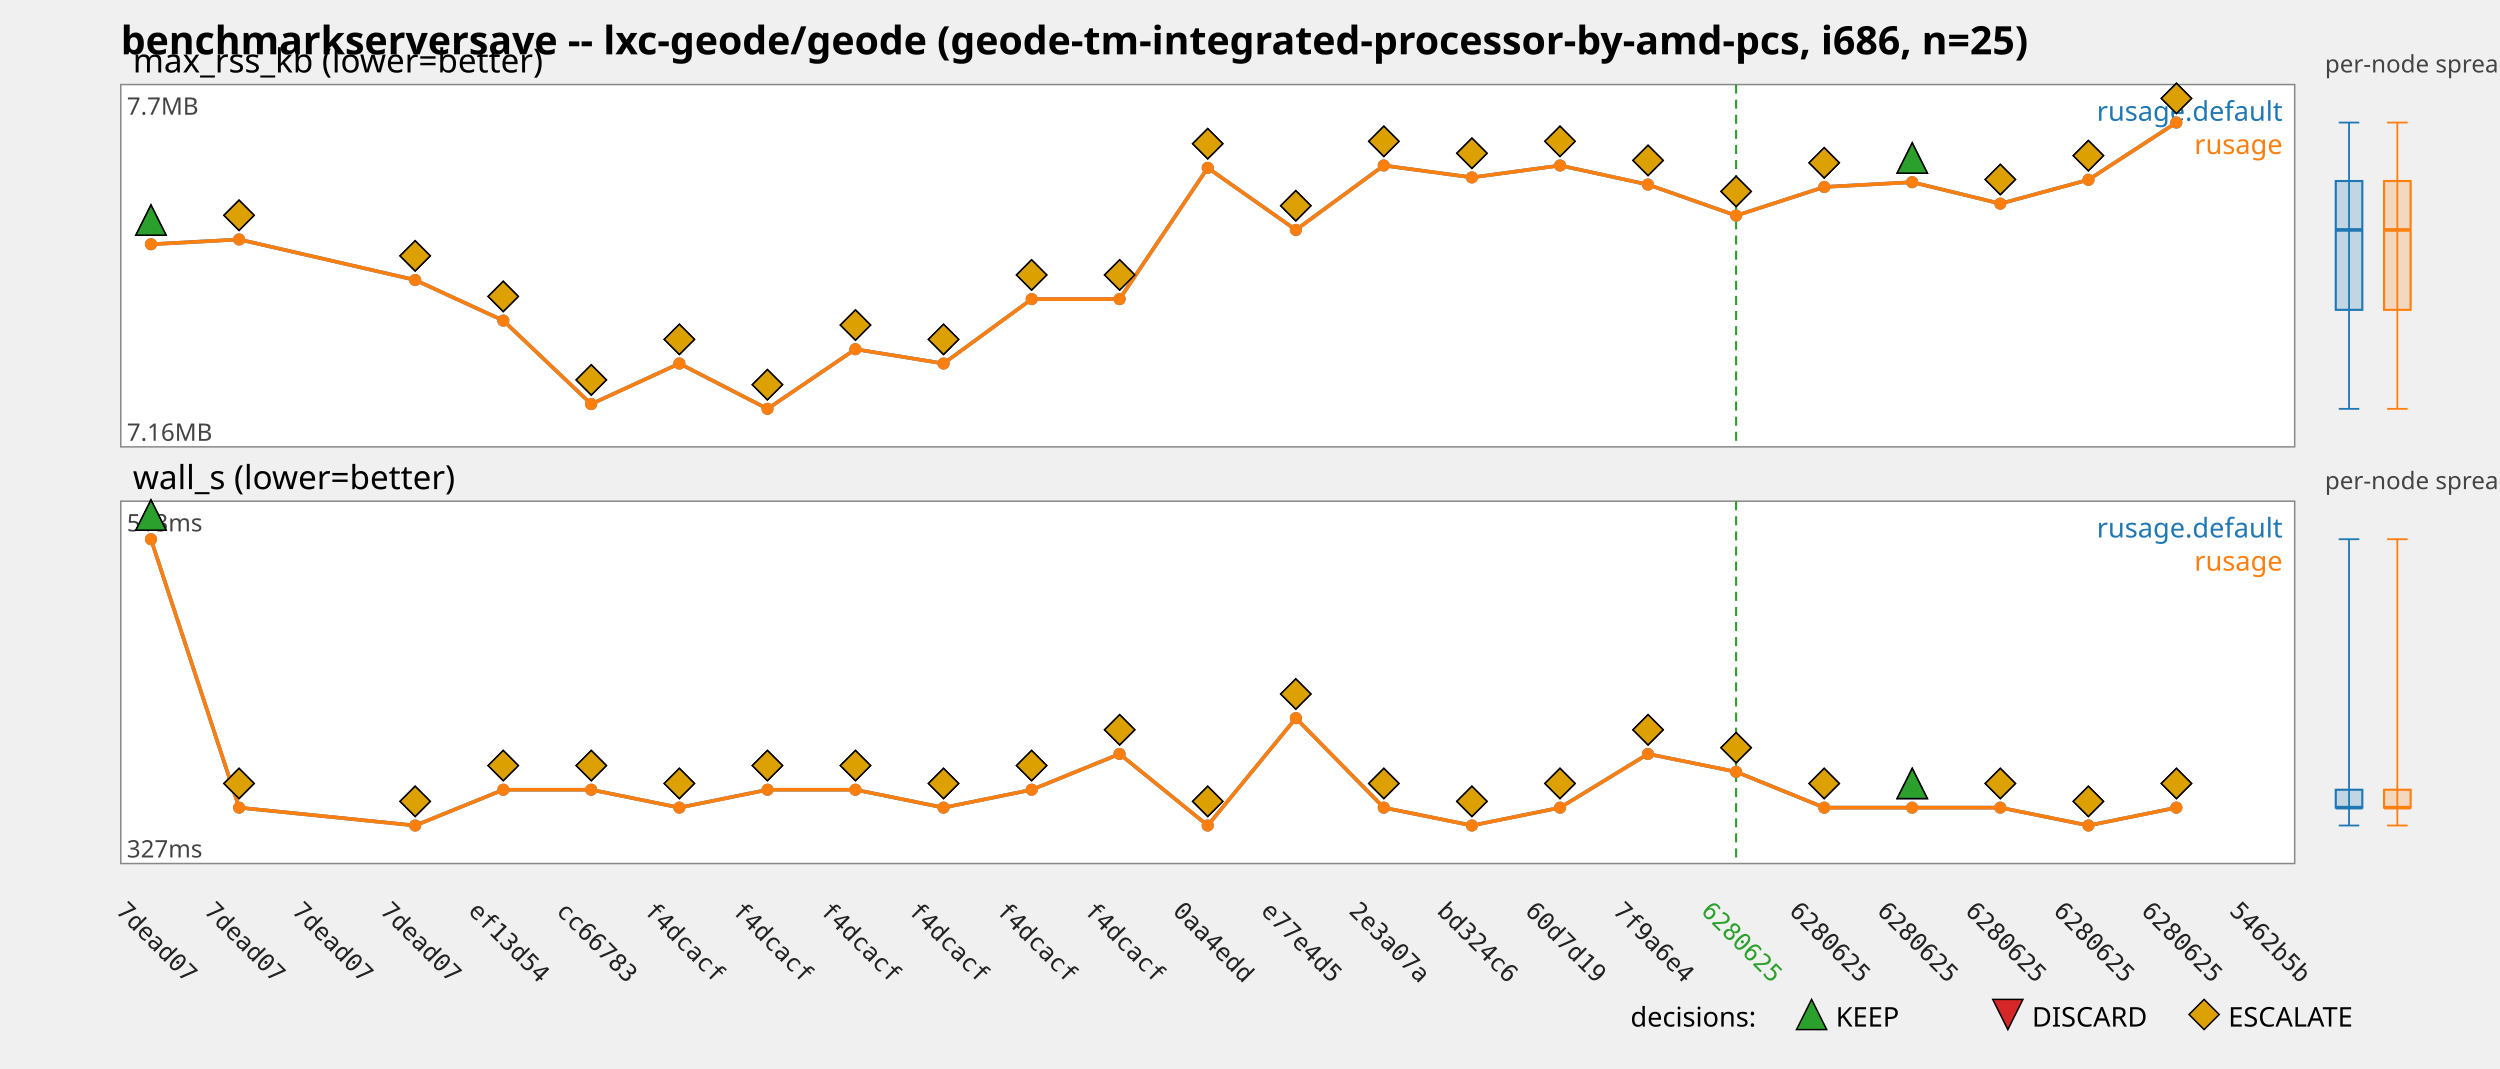
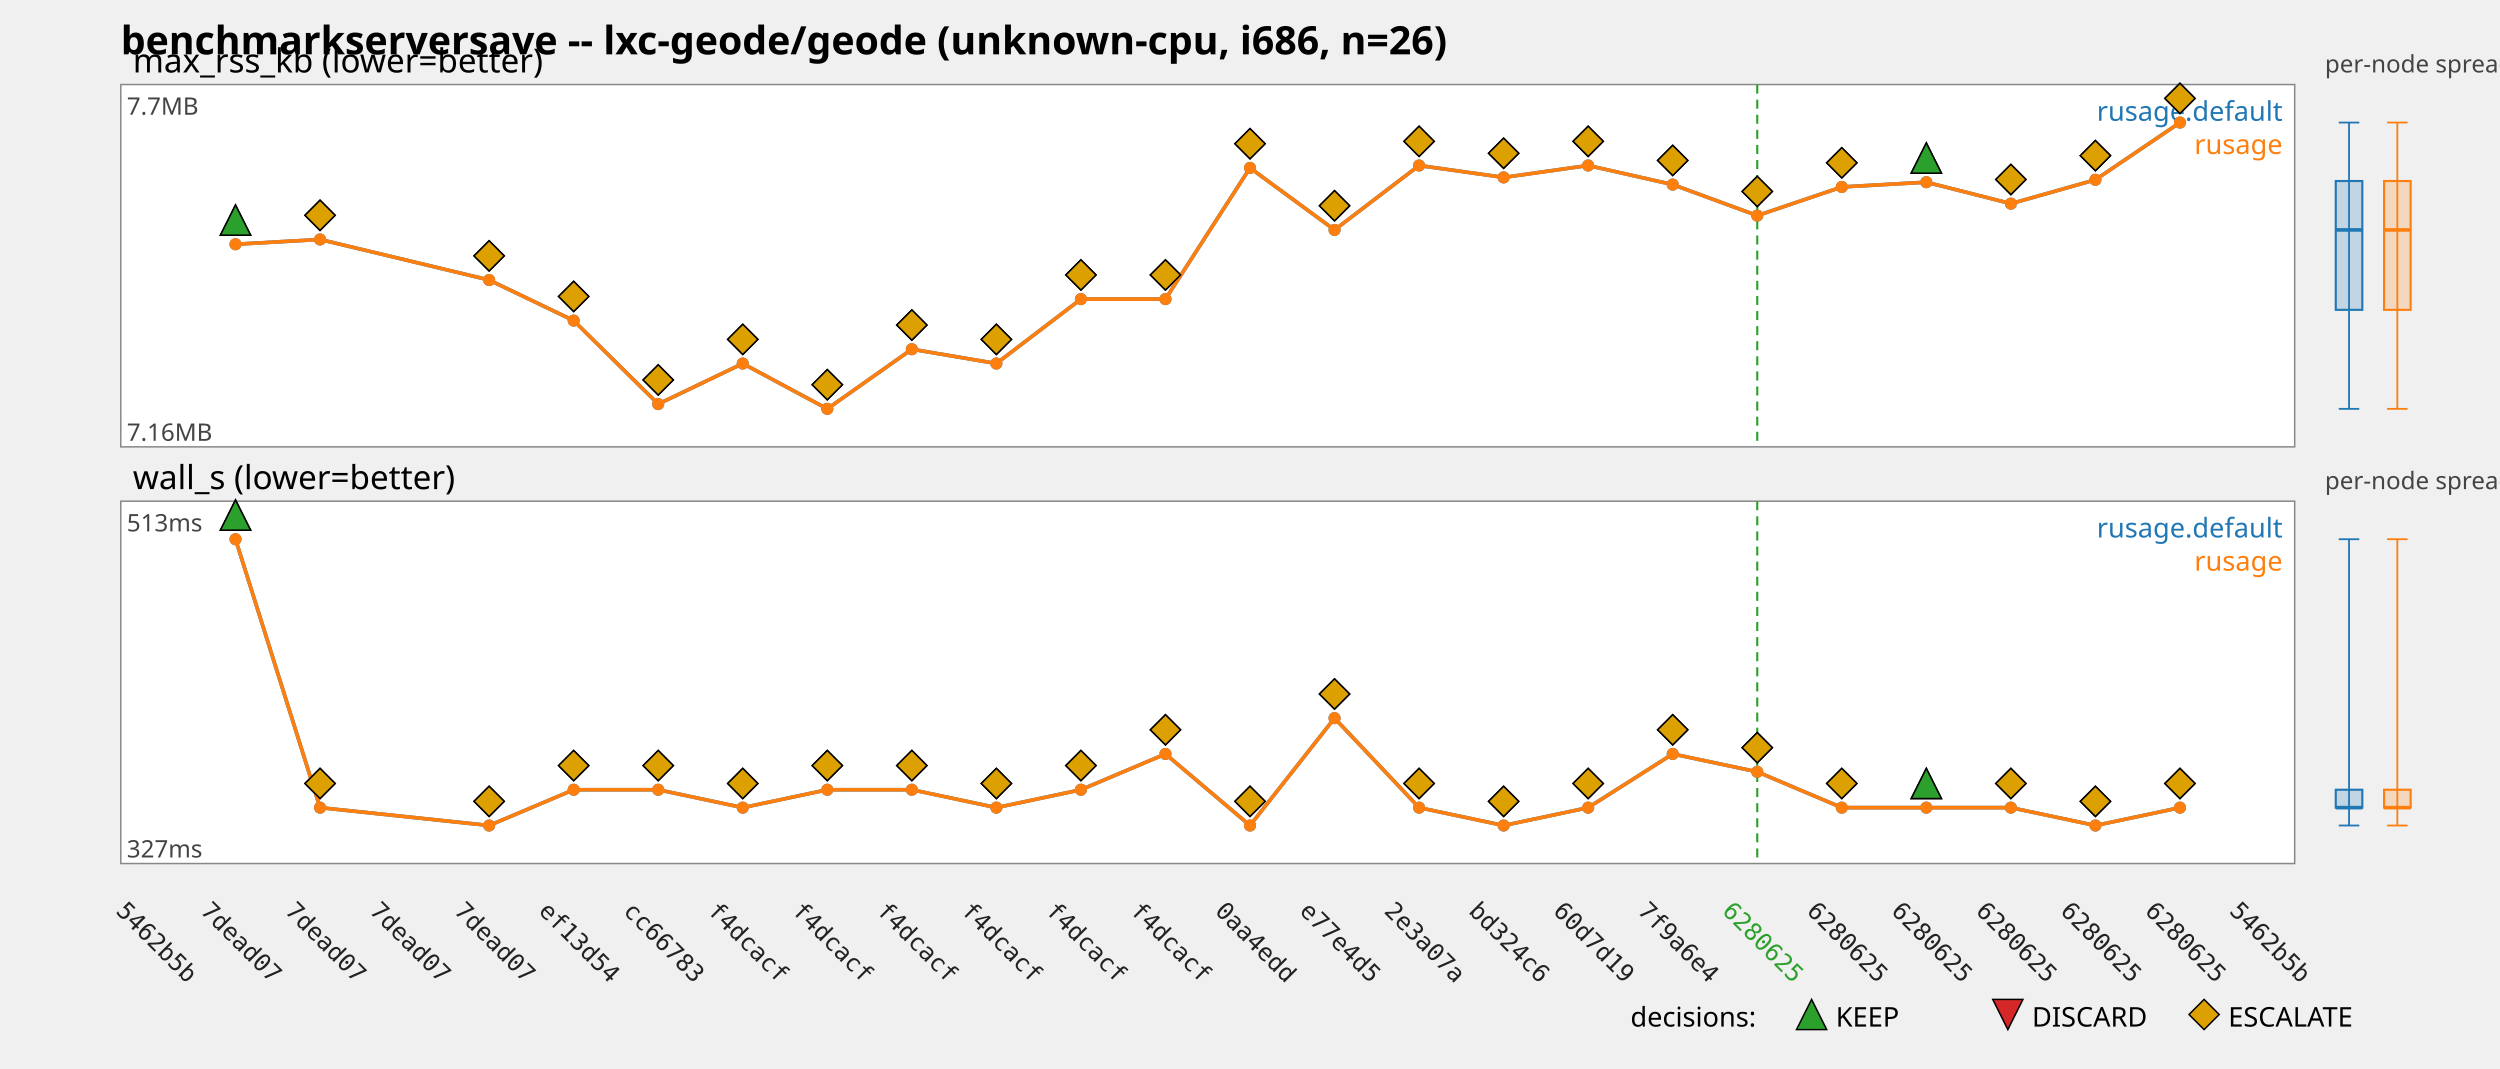
<svg xmlns="http://www.w3.org/2000/svg" version="1.1" width="828" height="354" viewBox="0 0 828 354">
-   <text x="40" y="18" font-size="13" font-family="sans-serif" font-weight="bold">benchmarkserversave -- lxc-geode/geode (geode-tm-integrated-processor-by-amd-pcs, i686, n=25)</text>
+   <text x="40" y="18" font-size="13" font-family="sans-serif" font-weight="bold">benchmarkserversave -- lxc-geode/geode (unknown-cpu, i686, n=26)</text>
  <g transform="translate(40,28)">
    <rect x="0" y="0" width="720" height="120" fill="white" stroke="#888" stroke-width="0.5" />
    <text x="4" y="-4" font-size="11" font-family="sans-serif">max_rss_kb (lower=better)</text>
    <text x="2" y="10" font-size="8" fill="#444" font-family="sans-serif">7.7MB</text>
    <text x="2" y="118" font-size="8" fill="#444" font-family="sans-serif">7.16MB</text>
-     <line x1="535.0" y1="0" x2="535.0" y2="120" stroke="#2ca02c" stroke-width="0.7" stroke-dasharray="3,2" />
-     <polyline points="10.0,52.89 39.2,51.31 97.5,64.74 126.7,78.18 155.8,105.83 185.0,92.40 214.2,107.41 243.3,87.66 272.5,92.40 301.7,71.06 330.8,71.06 360.0,27.60 389.2,48.15 418.3,26.81 447.5,30.76 476.7,26.81 505.8,33.13 535.0,43.41 564.2,33.92 593.3,32.34 622.5,39.45 651.7,31.55 680.8,12.59" fill="none" stroke="#1f77b4" stroke-width="1.2" />
-     <circle cx="10.0" cy="52.89" r="2" fill="#1f77b4" />
-     <polygon points="10.0,39.888 5.0,49.888 15.0,49.888" fill="#2ca02c" stroke="black" stroke-width="0.5" />
-     <circle cx="39.2" cy="51.31" r="2" fill="#1f77b4" />
-     <polygon points="39.167,38.307 44.167,43.307 39.167,48.307 34.167,43.307" fill="#dca100" stroke="black" stroke-width="0.5" />
-     <circle cx="97.5" cy="64.74" r="2" fill="#1f77b4" />
-     <polygon points="97.5,51.741 102.5,56.741 97.5,61.741 92.5,56.741" fill="#dca100" stroke="black" stroke-width="0.5" />
-     <circle cx="126.7" cy="78.18" r="2" fill="#1f77b4" />
-     <polygon points="126.667,65.175 131.667,70.175 126.667,75.175 121.667,70.175" fill="#dca100" stroke="black" stroke-width="0.5" />
-     <circle cx="155.8" cy="105.83" r="2" fill="#1f77b4" />
-     <polygon points="155.833,92.833 160.833,97.833 155.833,102.833 150.833,97.833" fill="#dca100" stroke="black" stroke-width="0.5" />
-     <circle cx="185.0" cy="92.40" r="2" fill="#1f77b4" />
-     <polygon points="185.0,79.399 190.0,84.399 185.0,89.399 180.0,84.399" fill="#dca100" stroke="black" stroke-width="0.5" />
-     <circle cx="214.2" cy="107.41" r="2" fill="#1f77b4" />
-     <polygon points="214.167,94.414 219.167,99.414 214.167,104.414 209.167,99.414" fill="#dca100" stroke="black" stroke-width="0.5" />
-     <circle cx="243.3" cy="87.66" r="2" fill="#1f77b4" />
-     <polygon points="243.333,74.658 248.333,79.658 243.333,84.658 238.333,79.658" fill="#dca100" stroke="black" stroke-width="0.5" />
-     <circle cx="272.5" cy="92.40" r="2" fill="#1f77b4" />
-     <polygon points="272.5,79.399 277.5,84.399 272.5,89.399 267.5,84.399" fill="#dca100" stroke="black" stroke-width="0.5" />
-     <circle cx="301.7" cy="71.06" r="2" fill="#1f77b4" />
-     <polygon points="301.667,58.063 306.667,63.063 301.667,68.063 296.667,63.063" fill="#dca100" stroke="black" stroke-width="0.5" />
-     <circle cx="330.8" cy="71.06" r="2" fill="#1f77b4" />
-     <polygon points="330.833,58.063 335.833,63.063 330.833,68.063 325.833,63.063" fill="#dca100" stroke="black" stroke-width="0.5" />
-     <circle cx="360.0" cy="27.60" r="2" fill="#1f77b4" />
-     <polygon points="360.0,14.601 365.0,19.601 360.0,24.601 355.0,19.601" fill="#dca100" stroke="black" stroke-width="0.5" />
-     <circle cx="389.2" cy="48.15" r="2" fill="#1f77b4" />
-     <polygon points="389.167,35.147 394.167,40.147 389.167,45.147 384.167,40.147" fill="#dca100" stroke="black" stroke-width="0.5" />
-     <circle cx="418.3" cy="26.81" r="2" fill="#1f77b4" />
-     <polygon points="418.333,13.81 423.333,18.81 418.333,23.81 413.333,18.81" fill="#dca100" stroke="black" stroke-width="0.5" />
-     <circle cx="447.5" cy="30.76" r="2" fill="#1f77b4" />
-     <polygon points="447.5,17.761 452.5,22.761 447.5,27.761 442.5,22.761" fill="#dca100" stroke="black" stroke-width="0.5" />
-     <circle cx="476.7" cy="26.81" r="2" fill="#1f77b4" />
-     <polygon points="476.667,13.81 481.667,18.81 476.667,23.81 471.667,18.81" fill="#dca100" stroke="black" stroke-width="0.5" />
-     <circle cx="505.8" cy="33.13" r="2" fill="#1f77b4" />
-     <polygon points="505.833,20.132 510.833,25.132 505.833,30.132 500.833,25.132" fill="#dca100" stroke="black" stroke-width="0.5" />
-     <circle cx="535.0" cy="43.41" r="2" fill="#1f77b4" />
-     <polygon points="535.0,30.405 540.0,35.405 535.0,40.405 530.0,35.405" fill="#dca100" stroke="black" stroke-width="0.5" />
-     <circle cx="564.2" cy="33.92" r="2" fill="#1f77b4" />
-     <polygon points="564.167,20.922 569.167,25.922 564.167,30.922 559.167,25.922" fill="#dca100" stroke="black" stroke-width="0.5" />
-     <circle cx="593.3" cy="32.34" r="2" fill="#1f77b4" />
-     <polygon points="593.333,19.342 588.333,29.342 598.333,29.342" fill="#2ca02c" stroke="black" stroke-width="0.5" />
-     <circle cx="622.5" cy="39.45" r="2" fill="#1f77b4" />
-     <polygon points="622.5,26.454 627.5,31.454 622.5,36.454 617.5,31.454" fill="#dca100" stroke="black" stroke-width="0.5" />
-     <circle cx="651.7" cy="31.55" r="2" fill="#1f77b4" />
-     <polygon points="651.667,18.552 656.667,23.552 651.667,28.552 646.667,23.552" fill="#dca100" stroke="black" stroke-width="0.5" />
-     <circle cx="680.8" cy="12.59" r="2" fill="#1f77b4" />
-     <polygon points="680.833,-0.414 685.833,4.586 680.833,9.586 675.833,4.586" fill="#dca100" stroke="black" stroke-width="0.5" />
+     <line x1="542.0" y1="0" x2="542.0" y2="120" stroke="#2ca02c" stroke-width="0.7" stroke-dasharray="3,2" />
+     <polyline points="38.0,52.89 66.0,51.31 122.0,64.74 150.0,78.18 178.0,105.83 206.0,92.40 234.0,107.41 262.0,87.66 290.0,92.40 318.0,71.06 346.0,71.06 374.0,27.60 402.0,48.15 430.0,26.81 458.0,30.76 486.0,26.81 514.0,33.13 542.0,43.41 570.0,33.92 598.0,32.34 626.0,39.45 654.0,31.55 682.0,12.59" fill="none" stroke="#1f77b4" stroke-width="1.2" />
+     <circle cx="38.0" cy="52.89" r="2" fill="#1f77b4" />
+     <polygon points="38,39.89 33,49.89 43,49.89" fill="#2ca02c" stroke="black" stroke-width="0.5" />
+     <circle cx="66.0" cy="51.31" r="2" fill="#1f77b4" />
+     <polygon points="66,38.31 71,43.31 66,48.31 61,43.31" fill="#dca100" stroke="black" stroke-width="0.5" />
+     <circle cx="122.0" cy="64.74" r="2" fill="#1f77b4" />
+     <polygon points="122,51.74 127,56.74 122,61.74 117,56.74" fill="#dca100" stroke="black" stroke-width="0.5" />
+     <circle cx="150.0" cy="78.18" r="2" fill="#1f77b4" />
+     <polygon points="150,65.18 155,70.18 150,75.18 145,70.18" fill="#dca100" stroke="black" stroke-width="0.5" />
+     <circle cx="178.0" cy="105.83" r="2" fill="#1f77b4" />
+     <polygon points="178,92.83 183,97.83 178,102.83 173,97.83" fill="#dca100" stroke="black" stroke-width="0.5" />
+     <circle cx="206.0" cy="92.40" r="2" fill="#1f77b4" />
+     <polygon points="206,79.4 211,84.4 206,89.4 201,84.4" fill="#dca100" stroke="black" stroke-width="0.5" />
+     <circle cx="234.0" cy="107.41" r="2" fill="#1f77b4" />
+     <polygon points="234,94.41 239,99.41 234,104.41 229,99.41" fill="#dca100" stroke="black" stroke-width="0.5" />
+     <circle cx="262.0" cy="87.66" r="2" fill="#1f77b4" />
+     <polygon points="262,74.66 267,79.66 262,84.66 257,79.66" fill="#dca100" stroke="black" stroke-width="0.5" />
+     <circle cx="290.0" cy="92.40" r="2" fill="#1f77b4" />
+     <polygon points="290,79.4 295,84.4 290,89.4 285,84.4" fill="#dca100" stroke="black" stroke-width="0.5" />
+     <circle cx="318.0" cy="71.06" r="2" fill="#1f77b4" />
+     <polygon points="318,58.06 323,63.06 318,68.06 313,63.06" fill="#dca100" stroke="black" stroke-width="0.5" />
+     <circle cx="346.0" cy="71.06" r="2" fill="#1f77b4" />
+     <polygon points="346,58.06 351,63.06 346,68.06 341,63.06" fill="#dca100" stroke="black" stroke-width="0.5" />
+     <circle cx="374.0" cy="27.60" r="2" fill="#1f77b4" />
+     <polygon points="374,14.6 379,19.6 374,24.6 369,19.6" fill="#dca100" stroke="black" stroke-width="0.5" />
+     <circle cx="402.0" cy="48.15" r="2" fill="#1f77b4" />
+     <polygon points="402,35.15 407,40.15 402,45.15 397,40.15" fill="#dca100" stroke="black" stroke-width="0.5" />
+     <circle cx="430.0" cy="26.81" r="2" fill="#1f77b4" />
+     <polygon points="430,13.81 435,18.81 430,23.81 425,18.81" fill="#dca100" stroke="black" stroke-width="0.5" />
+     <circle cx="458.0" cy="30.76" r="2" fill="#1f77b4" />
+     <polygon points="458,17.76 463,22.76 458,27.76 453,22.76" fill="#dca100" stroke="black" stroke-width="0.5" />
+     <circle cx="486.0" cy="26.81" r="2" fill="#1f77b4" />
+     <polygon points="486,13.81 491,18.81 486,23.81 481,18.81" fill="#dca100" stroke="black" stroke-width="0.5" />
+     <circle cx="514.0" cy="33.13" r="2" fill="#1f77b4" />
+     <polygon points="514,20.13 519,25.13 514,30.13 509,25.13" fill="#dca100" stroke="black" stroke-width="0.5" />
+     <circle cx="542.0" cy="43.41" r="2" fill="#1f77b4" />
+     <polygon points="542,30.41 547,35.41 542,40.41 537,35.41" fill="#dca100" stroke="black" stroke-width="0.5" />
+     <circle cx="570.0" cy="33.92" r="2" fill="#1f77b4" />
+     <polygon points="570,20.92 575,25.92 570,30.92 565,25.92" fill="#dca100" stroke="black" stroke-width="0.5" />
+     <circle cx="598.0" cy="32.34" r="2" fill="#1f77b4" />
+     <polygon points="598,19.34 593,29.34 603,29.34" fill="#2ca02c" stroke="black" stroke-width="0.5" />
+     <circle cx="626.0" cy="39.45" r="2" fill="#1f77b4" />
+     <polygon points="626,26.45 631,31.45 626,36.45 621,31.45" fill="#dca100" stroke="black" stroke-width="0.5" />
+     <circle cx="654.0" cy="31.55" r="2" fill="#1f77b4" />
+     <polygon points="654,18.55 659,23.55 654,28.55 649,23.55" fill="#dca100" stroke="black" stroke-width="0.5" />
+     <circle cx="682.0" cy="12.59" r="2" fill="#1f77b4" />
+     <polygon points="682,-0.41 687,4.59 682,9.59 677,4.59" fill="#dca100" stroke="black" stroke-width="0.5" />
    <text x="716" y="12" font-size="9" text-anchor="end" fill="#1f77b4" font-family="sans-serif">rusage.default</text>
-     <polyline points="10.0,52.89 39.2,51.31 97.5,64.74 126.7,78.18 155.8,105.83 185.0,92.40 214.2,107.41 243.3,87.66 272.5,92.40 301.7,71.06 330.8,71.06 360.0,27.60 389.2,48.15 418.3,26.81 447.5,30.76 476.7,26.81 505.8,33.13 535.0,43.41 564.2,33.92 593.3,32.34 622.5,39.45 651.7,31.55 680.8,12.59" fill="none" stroke="#ff7f0e" stroke-width="1.2" />
-     <circle cx="10.0" cy="52.89" r="2" fill="#ff7f0e" />
-     <polygon points="10.0,39.888 5.0,49.888 15.0,49.888" fill="#2ca02c" stroke="black" stroke-width="0.5" />
-     <circle cx="39.2" cy="51.31" r="2" fill="#ff7f0e" />
-     <polygon points="39.167,38.307 44.167,43.307 39.167,48.307 34.167,43.307" fill="#dca100" stroke="black" stroke-width="0.5" />
-     <circle cx="97.5" cy="64.74" r="2" fill="#ff7f0e" />
-     <polygon points="97.5,51.741 102.5,56.741 97.5,61.741 92.5,56.741" fill="#dca100" stroke="black" stroke-width="0.5" />
-     <circle cx="126.7" cy="78.18" r="2" fill="#ff7f0e" />
-     <polygon points="126.667,65.175 131.667,70.175 126.667,75.175 121.667,70.175" fill="#dca100" stroke="black" stroke-width="0.5" />
-     <circle cx="155.8" cy="105.83" r="2" fill="#ff7f0e" />
-     <polygon points="155.833,92.833 160.833,97.833 155.833,102.833 150.833,97.833" fill="#dca100" stroke="black" stroke-width="0.5" />
-     <circle cx="185.0" cy="92.40" r="2" fill="#ff7f0e" />
-     <polygon points="185.0,79.399 190.0,84.399 185.0,89.399 180.0,84.399" fill="#dca100" stroke="black" stroke-width="0.5" />
-     <circle cx="214.2" cy="107.41" r="2" fill="#ff7f0e" />
-     <polygon points="214.167,94.414 219.167,99.414 214.167,104.414 209.167,99.414" fill="#dca100" stroke="black" stroke-width="0.5" />
-     <circle cx="243.3" cy="87.66" r="2" fill="#ff7f0e" />
-     <polygon points="243.333,74.658 248.333,79.658 243.333,84.658 238.333,79.658" fill="#dca100" stroke="black" stroke-width="0.5" />
-     <circle cx="272.5" cy="92.40" r="2" fill="#ff7f0e" />
-     <polygon points="272.5,79.399 277.5,84.399 272.5,89.399 267.5,84.399" fill="#dca100" stroke="black" stroke-width="0.5" />
-     <circle cx="301.7" cy="71.06" r="2" fill="#ff7f0e" />
-     <polygon points="301.667,58.063 306.667,63.063 301.667,68.063 296.667,63.063" fill="#dca100" stroke="black" stroke-width="0.5" />
-     <circle cx="330.8" cy="71.06" r="2" fill="#ff7f0e" />
-     <polygon points="330.833,58.063 335.833,63.063 330.833,68.063 325.833,63.063" fill="#dca100" stroke="black" stroke-width="0.5" />
-     <circle cx="360.0" cy="27.60" r="2" fill="#ff7f0e" />
-     <polygon points="360.0,14.601 365.0,19.601 360.0,24.601 355.0,19.601" fill="#dca100" stroke="black" stroke-width="0.5" />
-     <circle cx="389.2" cy="48.15" r="2" fill="#ff7f0e" />
-     <polygon points="389.167,35.147 394.167,40.147 389.167,45.147 384.167,40.147" fill="#dca100" stroke="black" stroke-width="0.5" />
-     <circle cx="418.3" cy="26.81" r="2" fill="#ff7f0e" />
-     <polygon points="418.333,13.81 423.333,18.81 418.333,23.81 413.333,18.81" fill="#dca100" stroke="black" stroke-width="0.5" />
-     <circle cx="447.5" cy="30.76" r="2" fill="#ff7f0e" />
-     <polygon points="447.5,17.761 452.5,22.761 447.5,27.761 442.5,22.761" fill="#dca100" stroke="black" stroke-width="0.5" />
-     <circle cx="476.7" cy="26.81" r="2" fill="#ff7f0e" />
-     <polygon points="476.667,13.81 481.667,18.81 476.667,23.81 471.667,18.81" fill="#dca100" stroke="black" stroke-width="0.5" />
-     <circle cx="505.8" cy="33.13" r="2" fill="#ff7f0e" />
-     <polygon points="505.833,20.132 510.833,25.132 505.833,30.132 500.833,25.132" fill="#dca100" stroke="black" stroke-width="0.5" />
-     <circle cx="535.0" cy="43.41" r="2" fill="#ff7f0e" />
-     <polygon points="535.0,30.405 540.0,35.405 535.0,40.405 530.0,35.405" fill="#dca100" stroke="black" stroke-width="0.5" />
-     <circle cx="564.2" cy="33.92" r="2" fill="#ff7f0e" />
-     <polygon points="564.167,20.922 569.167,25.922 564.167,30.922 559.167,25.922" fill="#dca100" stroke="black" stroke-width="0.5" />
-     <circle cx="593.3" cy="32.34" r="2" fill="#ff7f0e" />
-     <polygon points="593.333,19.342 588.333,29.342 598.333,29.342" fill="#2ca02c" stroke="black" stroke-width="0.5" />
-     <circle cx="622.5" cy="39.45" r="2" fill="#ff7f0e" />
-     <polygon points="622.5,26.454 627.5,31.454 622.5,36.454 617.5,31.454" fill="#dca100" stroke="black" stroke-width="0.5" />
-     <circle cx="651.7" cy="31.55" r="2" fill="#ff7f0e" />
-     <polygon points="651.667,18.552 656.667,23.552 651.667,28.552 646.667,23.552" fill="#dca100" stroke="black" stroke-width="0.5" />
-     <circle cx="680.8" cy="12.59" r="2" fill="#ff7f0e" />
-     <polygon points="680.833,-0.414 685.833,4.586 680.833,9.586 675.833,4.586" fill="#dca100" stroke="black" stroke-width="0.5" />
+     <polyline points="38.0,52.89 66.0,51.31 122.0,64.74 150.0,78.18 178.0,105.83 206.0,92.40 234.0,107.41 262.0,87.66 290.0,92.40 318.0,71.06 346.0,71.06 374.0,27.60 402.0,48.15 430.0,26.81 458.0,30.76 486.0,26.81 514.0,33.13 542.0,43.41 570.0,33.92 598.0,32.34 626.0,39.45 654.0,31.55 682.0,12.59" fill="none" stroke="#ff7f0e" stroke-width="1.2" />
+     <circle cx="38.0" cy="52.89" r="2" fill="#ff7f0e" />
+     <polygon points="38,39.89 33,49.89 43,49.89" fill="#2ca02c" stroke="black" stroke-width="0.5" />
+     <circle cx="66.0" cy="51.31" r="2" fill="#ff7f0e" />
+     <polygon points="66,38.31 71,43.31 66,48.31 61,43.31" fill="#dca100" stroke="black" stroke-width="0.5" />
+     <circle cx="122.0" cy="64.74" r="2" fill="#ff7f0e" />
+     <polygon points="122,51.74 127,56.74 122,61.74 117,56.74" fill="#dca100" stroke="black" stroke-width="0.5" />
+     <circle cx="150.0" cy="78.18" r="2" fill="#ff7f0e" />
+     <polygon points="150,65.18 155,70.18 150,75.18 145,70.18" fill="#dca100" stroke="black" stroke-width="0.5" />
+     <circle cx="178.0" cy="105.83" r="2" fill="#ff7f0e" />
+     <polygon points="178,92.83 183,97.83 178,102.83 173,97.83" fill="#dca100" stroke="black" stroke-width="0.5" />
+     <circle cx="206.0" cy="92.40" r="2" fill="#ff7f0e" />
+     <polygon points="206,79.4 211,84.4 206,89.4 201,84.4" fill="#dca100" stroke="black" stroke-width="0.5" />
+     <circle cx="234.0" cy="107.41" r="2" fill="#ff7f0e" />
+     <polygon points="234,94.41 239,99.41 234,104.41 229,99.41" fill="#dca100" stroke="black" stroke-width="0.5" />
+     <circle cx="262.0" cy="87.66" r="2" fill="#ff7f0e" />
+     <polygon points="262,74.66 267,79.66 262,84.66 257,79.66" fill="#dca100" stroke="black" stroke-width="0.5" />
+     <circle cx="290.0" cy="92.40" r="2" fill="#ff7f0e" />
+     <polygon points="290,79.4 295,84.4 290,89.4 285,84.4" fill="#dca100" stroke="black" stroke-width="0.5" />
+     <circle cx="318.0" cy="71.06" r="2" fill="#ff7f0e" />
+     <polygon points="318,58.06 323,63.06 318,68.06 313,63.06" fill="#dca100" stroke="black" stroke-width="0.5" />
+     <circle cx="346.0" cy="71.06" r="2" fill="#ff7f0e" />
+     <polygon points="346,58.06 351,63.06 346,68.06 341,63.06" fill="#dca100" stroke="black" stroke-width="0.5" />
+     <circle cx="374.0" cy="27.60" r="2" fill="#ff7f0e" />
+     <polygon points="374,14.6 379,19.6 374,24.6 369,19.6" fill="#dca100" stroke="black" stroke-width="0.5" />
+     <circle cx="402.0" cy="48.15" r="2" fill="#ff7f0e" />
+     <polygon points="402,35.15 407,40.15 402,45.15 397,40.15" fill="#dca100" stroke="black" stroke-width="0.5" />
+     <circle cx="430.0" cy="26.81" r="2" fill="#ff7f0e" />
+     <polygon points="430,13.81 435,18.81 430,23.81 425,18.81" fill="#dca100" stroke="black" stroke-width="0.5" />
+     <circle cx="458.0" cy="30.76" r="2" fill="#ff7f0e" />
+     <polygon points="458,17.76 463,22.76 458,27.76 453,22.76" fill="#dca100" stroke="black" stroke-width="0.5" />
+     <circle cx="486.0" cy="26.81" r="2" fill="#ff7f0e" />
+     <polygon points="486,13.81 491,18.81 486,23.81 481,18.81" fill="#dca100" stroke="black" stroke-width="0.5" />
+     <circle cx="514.0" cy="33.13" r="2" fill="#ff7f0e" />
+     <polygon points="514,20.13 519,25.13 514,30.13 509,25.13" fill="#dca100" stroke="black" stroke-width="0.5" />
+     <circle cx="542.0" cy="43.41" r="2" fill="#ff7f0e" />
+     <polygon points="542,30.41 547,35.41 542,40.41 537,35.41" fill="#dca100" stroke="black" stroke-width="0.5" />
+     <circle cx="570.0" cy="33.92" r="2" fill="#ff7f0e" />
+     <polygon points="570,20.92 575,25.92 570,30.92 565,25.92" fill="#dca100" stroke="black" stroke-width="0.5" />
+     <circle cx="598.0" cy="32.34" r="2" fill="#ff7f0e" />
+     <polygon points="598,19.34 593,29.34 603,29.34" fill="#2ca02c" stroke="black" stroke-width="0.5" />
+     <circle cx="626.0" cy="39.45" r="2" fill="#ff7f0e" />
+     <polygon points="626,26.45 631,31.45 626,36.45 621,31.45" fill="#dca100" stroke="black" stroke-width="0.5" />
+     <circle cx="654.0" cy="31.55" r="2" fill="#ff7f0e" />
+     <polygon points="654,18.55 659,23.55 654,28.55 649,23.55" fill="#dca100" stroke="black" stroke-width="0.5" />
+     <circle cx="682.0" cy="12.59" r="2" fill="#ff7f0e" />
+     <polygon points="682,-0.41 687,4.59 682,9.59 677,4.59" fill="#dca100" stroke="black" stroke-width="0.5" />
    <text x="716" y="23" font-size="9" text-anchor="end" fill="#ff7f0e" font-family="sans-serif">rusage</text>
    <text x="730" y="-4" font-size="8" fill="#444" font-family="sans-serif">per-node spread</text>
    <line x1="738.0" y1="12.59" x2="738.0" y2="107.41" stroke="#1f77b4" stroke-width="0.6" />
    <line x1="734.6" y1="107.41" x2="741.4" y2="107.41" stroke="#1f77b4" stroke-width="0.6" />
    <line x1="734.6" y1="12.59" x2="741.4" y2="12.59" stroke="#1f77b4" stroke-width="0.6" />
    <rect x="733.6" y="31.95" width="8.8" height="42.67" fill="#1f77b4" fill-opacity="0.22" stroke="#1f77b4" stroke-width="0.7" />
    <line x1="733.6" y1="48.15" x2="742.4" y2="48.15" stroke="#1f77b4" stroke-width="1.2" />
    <line x1="754.0" y1="12.59" x2="754.0" y2="107.41" stroke="#ff7f0e" stroke-width="0.6" />
    <line x1="750.6" y1="107.41" x2="757.4" y2="107.41" stroke="#ff7f0e" stroke-width="0.6" />
    <line x1="750.6" y1="12.59" x2="757.4" y2="12.59" stroke="#ff7f0e" stroke-width="0.6" />
    <rect x="749.6" y="31.95" width="8.8" height="42.67" fill="#ff7f0e" fill-opacity="0.22" stroke="#ff7f0e" stroke-width="0.7" />
    <line x1="749.6" y1="48.15" x2="758.4" y2="48.15" stroke="#ff7f0e" stroke-width="1.2" />
  </g>
  <g transform="translate(40,166)">
    <rect x="0" y="0" width="720" height="120" fill="white" stroke="#888" stroke-width="0.5" />
    <text x="4" y="-4" font-size="11" font-family="sans-serif">wall_s (lower=better)</text>
    <text x="2" y="10" font-size="8" fill="#444" font-family="sans-serif">513ms</text>
    <text x="2" y="118" font-size="8" fill="#444" font-family="sans-serif">327ms</text>
-     <line x1="535.0" y1="0" x2="535.0" y2="120" stroke="#2ca02c" stroke-width="0.7" stroke-dasharray="3,2" />
-     <polyline points="10.0,12.59 39.2,101.49 97.5,107.41 126.7,95.56 155.8,95.56 185.0,101.49 214.2,95.56 243.3,95.56 272.5,101.49 301.7,95.56 330.8,83.71 360.0,107.41 389.2,71.85 418.3,101.49 447.5,107.41 476.7,101.49 505.8,83.71 535.0,89.63 564.2,101.49 593.3,101.49 622.5,101.49 651.7,107.41 680.8,101.49" fill="none" stroke="#1f77b4" stroke-width="1.2" />
-     <circle cx="10.0" cy="12.59" r="2" fill="#1f77b4" />
-     <polygon points="10.0,-0.414 5.0,9.586 15.0,9.586" fill="#2ca02c" stroke="black" stroke-width="0.5" />
-     <circle cx="39.2" cy="101.49" r="2" fill="#1f77b4" />
-     <polygon points="39.167,88.487 44.167,93.487 39.167,98.487 34.167,93.487" fill="#dca100" stroke="black" stroke-width="0.5" />
-     <circle cx="97.5" cy="107.41" r="2" fill="#1f77b4" />
-     <polygon points="97.5,94.414 102.5,99.414 97.5,104.414 92.5,99.414" fill="#dca100" stroke="black" stroke-width="0.5" />
-     <circle cx="126.7" cy="95.56" r="2" fill="#1f77b4" />
-     <polygon points="126.667,82.56 131.667,87.56 126.667,92.56 121.667,87.56" fill="#dca100" stroke="black" stroke-width="0.5" />
-     <circle cx="155.8" cy="95.56" r="2" fill="#1f77b4" />
-     <polygon points="155.833,82.56 160.833,87.56 155.833,92.56 150.833,87.56" fill="#dca100" stroke="black" stroke-width="0.5" />
-     <circle cx="185.0" cy="101.49" r="2" fill="#1f77b4" />
-     <polygon points="185.0,88.487 190.0,93.487 185.0,98.487 180.0,93.487" fill="#dca100" stroke="black" stroke-width="0.5" />
-     <circle cx="214.2" cy="95.56" r="2" fill="#1f77b4" />
-     <polygon points="214.167,82.56 219.167,87.56 214.167,92.56 209.167,87.56" fill="#dca100" stroke="black" stroke-width="0.5" />
-     <circle cx="243.3" cy="95.56" r="2" fill="#1f77b4" />
-     <polygon points="243.333,82.56 248.333,87.56 243.333,92.56 238.333,87.56" fill="#dca100" stroke="black" stroke-width="0.5" />
-     <circle cx="272.5" cy="101.49" r="2" fill="#1f77b4" />
-     <polygon points="272.5,88.487 277.5,93.487 272.5,98.487 267.5,93.487" fill="#dca100" stroke="black" stroke-width="0.5" />
-     <circle cx="301.7" cy="95.56" r="2" fill="#1f77b4" />
-     <polygon points="301.667,82.56 306.667,87.56 301.667,92.56 296.667,87.56" fill="#dca100" stroke="black" stroke-width="0.5" />
-     <circle cx="330.8" cy="83.71" r="2" fill="#1f77b4" />
-     <polygon points="330.833,70.707 335.833,75.707 330.833,80.707 325.833,75.707" fill="#dca100" stroke="black" stroke-width="0.5" />
-     <circle cx="360.0" cy="107.41" r="2" fill="#1f77b4" />
-     <polygon points="360.0,94.414 365.0,99.414 360.0,104.414 355.0,99.414" fill="#dca100" stroke="black" stroke-width="0.5" />
-     <circle cx="389.2" cy="71.85" r="2" fill="#1f77b4" />
-     <polygon points="389.167,58.853 394.167,63.853 389.167,68.853 384.167,63.853" fill="#dca100" stroke="black" stroke-width="0.5" />
-     <circle cx="418.3" cy="101.49" r="2" fill="#1f77b4" />
-     <polygon points="418.333,88.487 423.333,93.487 418.333,98.487 413.333,93.487" fill="#dca100" stroke="black" stroke-width="0.5" />
-     <circle cx="447.5" cy="107.41" r="2" fill="#1f77b4" />
-     <polygon points="447.5,94.414 452.5,99.414 447.5,104.414 442.5,99.414" fill="#dca100" stroke="black" stroke-width="0.5" />
-     <circle cx="476.7" cy="101.49" r="2" fill="#1f77b4" />
-     <polygon points="476.667,88.487 481.667,93.487 476.667,98.487 471.667,93.487" fill="#dca100" stroke="black" stroke-width="0.5" />
-     <circle cx="505.8" cy="83.71" r="2" fill="#1f77b4" />
-     <polygon points="505.833,70.707 510.833,75.707 505.833,80.707 500.833,75.707" fill="#dca100" stroke="black" stroke-width="0.5" />
-     <circle cx="535.0" cy="89.63" r="2" fill="#1f77b4" />
-     <polygon points="535.0,76.634 540.0,81.634 535.0,86.634 530.0,81.634" fill="#dca100" stroke="black" stroke-width="0.5" />
-     <circle cx="564.2" cy="101.49" r="2" fill="#1f77b4" />
-     <polygon points="564.167,88.487 569.167,93.487 564.167,98.487 559.167,93.487" fill="#dca100" stroke="black" stroke-width="0.5" />
-     <circle cx="593.3" cy="101.49" r="2" fill="#1f77b4" />
-     <polygon points="593.333,88.487 588.333,98.487 598.333,98.487" fill="#2ca02c" stroke="black" stroke-width="0.5" />
-     <circle cx="622.5" cy="101.49" r="2" fill="#1f77b4" />
-     <polygon points="622.5,88.487 627.5,93.487 622.5,98.487 617.5,93.487" fill="#dca100" stroke="black" stroke-width="0.5" />
-     <circle cx="651.7" cy="107.41" r="2" fill="#1f77b4" />
-     <polygon points="651.667,94.414 656.667,99.414 651.667,104.414 646.667,99.414" fill="#dca100" stroke="black" stroke-width="0.5" />
-     <circle cx="680.8" cy="101.49" r="2" fill="#1f77b4" />
-     <polygon points="680.833,88.487 685.833,93.487 680.833,98.487 675.833,93.487" fill="#dca100" stroke="black" stroke-width="0.5" />
+     <line x1="542.0" y1="0" x2="542.0" y2="120" stroke="#2ca02c" stroke-width="0.7" stroke-dasharray="3,2" />
+     <polyline points="38.0,12.59 66.0,101.49 122.0,107.41 150.0,95.56 178.0,95.56 206.0,101.49 234.0,95.56 262.0,95.56 290.0,101.49 318.0,95.56 346.0,83.71 374.0,107.41 402.0,71.85 430.0,101.49 458.0,107.41 486.0,101.49 514.0,83.71 542.0,89.63 570.0,101.49 598.0,101.49 626.0,101.49 654.0,107.41 682.0,101.49" fill="none" stroke="#1f77b4" stroke-width="1.2" />
+     <circle cx="38.0" cy="12.59" r="2" fill="#1f77b4" />
+     <polygon points="38,-0.41 33,9.59 43,9.59" fill="#2ca02c" stroke="black" stroke-width="0.5" />
+     <circle cx="66.0" cy="101.49" r="2" fill="#1f77b4" />
+     <polygon points="66,88.49 71,93.49 66,98.49 61,93.49" fill="#dca100" stroke="black" stroke-width="0.5" />
+     <circle cx="122.0" cy="107.41" r="2" fill="#1f77b4" />
+     <polygon points="122,94.41 127,99.41 122,104.41 117,99.41" fill="#dca100" stroke="black" stroke-width="0.5" />
+     <circle cx="150.0" cy="95.56" r="2" fill="#1f77b4" />
+     <polygon points="150,82.56 155,87.56 150,92.56 145,87.56" fill="#dca100" stroke="black" stroke-width="0.5" />
+     <circle cx="178.0" cy="95.56" r="2" fill="#1f77b4" />
+     <polygon points="178,82.56 183,87.56 178,92.56 173,87.56" fill="#dca100" stroke="black" stroke-width="0.5" />
+     <circle cx="206.0" cy="101.49" r="2" fill="#1f77b4" />
+     <polygon points="206,88.49 211,93.49 206,98.49 201,93.49" fill="#dca100" stroke="black" stroke-width="0.5" />
+     <circle cx="234.0" cy="95.56" r="2" fill="#1f77b4" />
+     <polygon points="234,82.56 239,87.56 234,92.56 229,87.56" fill="#dca100" stroke="black" stroke-width="0.5" />
+     <circle cx="262.0" cy="95.56" r="2" fill="#1f77b4" />
+     <polygon points="262,82.56 267,87.56 262,92.56 257,87.56" fill="#dca100" stroke="black" stroke-width="0.5" />
+     <circle cx="290.0" cy="101.49" r="2" fill="#1f77b4" />
+     <polygon points="290,88.49 295,93.49 290,98.49 285,93.49" fill="#dca100" stroke="black" stroke-width="0.5" />
+     <circle cx="318.0" cy="95.56" r="2" fill="#1f77b4" />
+     <polygon points="318,82.56 323,87.56 318,92.56 313,87.56" fill="#dca100" stroke="black" stroke-width="0.5" />
+     <circle cx="346.0" cy="83.71" r="2" fill="#1f77b4" />
+     <polygon points="346,70.71 351,75.71 346,80.71 341,75.71" fill="#dca100" stroke="black" stroke-width="0.5" />
+     <circle cx="374.0" cy="107.41" r="2" fill="#1f77b4" />
+     <polygon points="374,94.41 379,99.41 374,104.41 369,99.41" fill="#dca100" stroke="black" stroke-width="0.5" />
+     <circle cx="402.0" cy="71.85" r="2" fill="#1f77b4" />
+     <polygon points="402,58.85 407,63.85 402,68.85 397,63.85" fill="#dca100" stroke="black" stroke-width="0.5" />
+     <circle cx="430.0" cy="101.49" r="2" fill="#1f77b4" />
+     <polygon points="430,88.49 435,93.49 430,98.49 425,93.49" fill="#dca100" stroke="black" stroke-width="0.5" />
+     <circle cx="458.0" cy="107.41" r="2" fill="#1f77b4" />
+     <polygon points="458,94.41 463,99.41 458,104.41 453,99.41" fill="#dca100" stroke="black" stroke-width="0.5" />
+     <circle cx="486.0" cy="101.49" r="2" fill="#1f77b4" />
+     <polygon points="486,88.49 491,93.49 486,98.49 481,93.49" fill="#dca100" stroke="black" stroke-width="0.5" />
+     <circle cx="514.0" cy="83.71" r="2" fill="#1f77b4" />
+     <polygon points="514,70.71 519,75.71 514,80.71 509,75.71" fill="#dca100" stroke="black" stroke-width="0.5" />
+     <circle cx="542.0" cy="89.63" r="2" fill="#1f77b4" />
+     <polygon points="542,76.63 547,81.63 542,86.63 537,81.63" fill="#dca100" stroke="black" stroke-width="0.5" />
+     <circle cx="570.0" cy="101.49" r="2" fill="#1f77b4" />
+     <polygon points="570,88.49 575,93.49 570,98.49 565,93.49" fill="#dca100" stroke="black" stroke-width="0.5" />
+     <circle cx="598.0" cy="101.49" r="2" fill="#1f77b4" />
+     <polygon points="598,88.49 593,98.49 603,98.49" fill="#2ca02c" stroke="black" stroke-width="0.5" />
+     <circle cx="626.0" cy="101.49" r="2" fill="#1f77b4" />
+     <polygon points="626,88.49 631,93.49 626,98.49 621,93.49" fill="#dca100" stroke="black" stroke-width="0.5" />
+     <circle cx="654.0" cy="107.41" r="2" fill="#1f77b4" />
+     <polygon points="654,94.41 659,99.41 654,104.41 649,99.41" fill="#dca100" stroke="black" stroke-width="0.5" />
+     <circle cx="682.0" cy="101.49" r="2" fill="#1f77b4" />
+     <polygon points="682,88.49 687,93.49 682,98.49 677,93.49" fill="#dca100" stroke="black" stroke-width="0.5" />
    <text x="716" y="12" font-size="9" text-anchor="end" fill="#1f77b4" font-family="sans-serif">rusage.default</text>
-     <polyline points="10.0,12.59 39.2,101.49 97.5,107.41 126.7,95.56 155.8,95.56 185.0,101.49 214.2,95.56 243.3,95.56 272.5,101.49 301.7,95.56 330.8,83.71 360.0,107.41 389.2,71.85 418.3,101.49 447.5,107.41 476.7,101.49 505.8,83.71 535.0,89.63 564.2,101.49 593.3,101.49 622.5,101.49 651.7,107.41 680.8,101.49" fill="none" stroke="#ff7f0e" stroke-width="1.2" />
-     <circle cx="10.0" cy="12.59" r="2" fill="#ff7f0e" />
-     <polygon points="10.0,-0.414 5.0,9.586 15.0,9.586" fill="#2ca02c" stroke="black" stroke-width="0.5" />
-     <circle cx="39.2" cy="101.49" r="2" fill="#ff7f0e" />
-     <polygon points="39.167,88.487 44.167,93.487 39.167,98.487 34.167,93.487" fill="#dca100" stroke="black" stroke-width="0.5" />
-     <circle cx="97.5" cy="107.41" r="2" fill="#ff7f0e" />
-     <polygon points="97.5,94.414 102.5,99.414 97.5,104.414 92.5,99.414" fill="#dca100" stroke="black" stroke-width="0.5" />
-     <circle cx="126.7" cy="95.56" r="2" fill="#ff7f0e" />
-     <polygon points="126.667,82.56 131.667,87.56 126.667,92.56 121.667,87.56" fill="#dca100" stroke="black" stroke-width="0.5" />
-     <circle cx="155.8" cy="95.56" r="2" fill="#ff7f0e" />
-     <polygon points="155.833,82.56 160.833,87.56 155.833,92.56 150.833,87.56" fill="#dca100" stroke="black" stroke-width="0.5" />
-     <circle cx="185.0" cy="101.49" r="2" fill="#ff7f0e" />
-     <polygon points="185.0,88.487 190.0,93.487 185.0,98.487 180.0,93.487" fill="#dca100" stroke="black" stroke-width="0.5" />
-     <circle cx="214.2" cy="95.56" r="2" fill="#ff7f0e" />
-     <polygon points="214.167,82.56 219.167,87.56 214.167,92.56 209.167,87.56" fill="#dca100" stroke="black" stroke-width="0.5" />
-     <circle cx="243.3" cy="95.56" r="2" fill="#ff7f0e" />
-     <polygon points="243.333,82.56 248.333,87.56 243.333,92.56 238.333,87.56" fill="#dca100" stroke="black" stroke-width="0.5" />
-     <circle cx="272.5" cy="101.49" r="2" fill="#ff7f0e" />
-     <polygon points="272.5,88.487 277.5,93.487 272.5,98.487 267.5,93.487" fill="#dca100" stroke="black" stroke-width="0.5" />
-     <circle cx="301.7" cy="95.56" r="2" fill="#ff7f0e" />
-     <polygon points="301.667,82.56 306.667,87.56 301.667,92.56 296.667,87.56" fill="#dca100" stroke="black" stroke-width="0.5" />
-     <circle cx="330.8" cy="83.71" r="2" fill="#ff7f0e" />
-     <polygon points="330.833,70.707 335.833,75.707 330.833,80.707 325.833,75.707" fill="#dca100" stroke="black" stroke-width="0.5" />
-     <circle cx="360.0" cy="107.41" r="2" fill="#ff7f0e" />
-     <polygon points="360.0,94.414 365.0,99.414 360.0,104.414 355.0,99.414" fill="#dca100" stroke="black" stroke-width="0.5" />
-     <circle cx="389.2" cy="71.85" r="2" fill="#ff7f0e" />
-     <polygon points="389.167,58.853 394.167,63.853 389.167,68.853 384.167,63.853" fill="#dca100" stroke="black" stroke-width="0.5" />
-     <circle cx="418.3" cy="101.49" r="2" fill="#ff7f0e" />
-     <polygon points="418.333,88.487 423.333,93.487 418.333,98.487 413.333,93.487" fill="#dca100" stroke="black" stroke-width="0.5" />
-     <circle cx="447.5" cy="107.41" r="2" fill="#ff7f0e" />
-     <polygon points="447.5,94.414 452.5,99.414 447.5,104.414 442.5,99.414" fill="#dca100" stroke="black" stroke-width="0.5" />
-     <circle cx="476.7" cy="101.49" r="2" fill="#ff7f0e" />
-     <polygon points="476.667,88.487 481.667,93.487 476.667,98.487 471.667,93.487" fill="#dca100" stroke="black" stroke-width="0.5" />
-     <circle cx="505.8" cy="83.71" r="2" fill="#ff7f0e" />
-     <polygon points="505.833,70.707 510.833,75.707 505.833,80.707 500.833,75.707" fill="#dca100" stroke="black" stroke-width="0.5" />
-     <circle cx="535.0" cy="89.63" r="2" fill="#ff7f0e" />
-     <polygon points="535.0,76.634 540.0,81.634 535.0,86.634 530.0,81.634" fill="#dca100" stroke="black" stroke-width="0.5" />
-     <circle cx="564.2" cy="101.49" r="2" fill="#ff7f0e" />
-     <polygon points="564.167,88.487 569.167,93.487 564.167,98.487 559.167,93.487" fill="#dca100" stroke="black" stroke-width="0.5" />
-     <circle cx="593.3" cy="101.49" r="2" fill="#ff7f0e" />
-     <polygon points="593.333,88.487 588.333,98.487 598.333,98.487" fill="#2ca02c" stroke="black" stroke-width="0.5" />
-     <circle cx="622.5" cy="101.49" r="2" fill="#ff7f0e" />
-     <polygon points="622.5,88.487 627.5,93.487 622.5,98.487 617.5,93.487" fill="#dca100" stroke="black" stroke-width="0.5" />
-     <circle cx="651.7" cy="107.41" r="2" fill="#ff7f0e" />
-     <polygon points="651.667,94.414 656.667,99.414 651.667,104.414 646.667,99.414" fill="#dca100" stroke="black" stroke-width="0.5" />
-     <circle cx="680.8" cy="101.49" r="2" fill="#ff7f0e" />
-     <polygon points="680.833,88.487 685.833,93.487 680.833,98.487 675.833,93.487" fill="#dca100" stroke="black" stroke-width="0.5" />
+     <polyline points="38.0,12.59 66.0,101.49 122.0,107.41 150.0,95.56 178.0,95.56 206.0,101.49 234.0,95.56 262.0,95.56 290.0,101.49 318.0,95.56 346.0,83.71 374.0,107.41 402.0,71.85 430.0,101.49 458.0,107.41 486.0,101.49 514.0,83.71 542.0,89.63 570.0,101.49 598.0,101.49 626.0,101.49 654.0,107.41 682.0,101.49" fill="none" stroke="#ff7f0e" stroke-width="1.2" />
+     <circle cx="38.0" cy="12.59" r="2" fill="#ff7f0e" />
+     <polygon points="38,-0.41 33,9.59 43,9.59" fill="#2ca02c" stroke="black" stroke-width="0.5" />
+     <circle cx="66.0" cy="101.49" r="2" fill="#ff7f0e" />
+     <polygon points="66,88.49 71,93.49 66,98.49 61,93.49" fill="#dca100" stroke="black" stroke-width="0.5" />
+     <circle cx="122.0" cy="107.41" r="2" fill="#ff7f0e" />
+     <polygon points="122,94.41 127,99.41 122,104.41 117,99.41" fill="#dca100" stroke="black" stroke-width="0.5" />
+     <circle cx="150.0" cy="95.56" r="2" fill="#ff7f0e" />
+     <polygon points="150,82.56 155,87.56 150,92.56 145,87.56" fill="#dca100" stroke="black" stroke-width="0.5" />
+     <circle cx="178.0" cy="95.56" r="2" fill="#ff7f0e" />
+     <polygon points="178,82.56 183,87.56 178,92.56 173,87.56" fill="#dca100" stroke="black" stroke-width="0.5" />
+     <circle cx="206.0" cy="101.49" r="2" fill="#ff7f0e" />
+     <polygon points="206,88.49 211,93.49 206,98.49 201,93.49" fill="#dca100" stroke="black" stroke-width="0.5" />
+     <circle cx="234.0" cy="95.56" r="2" fill="#ff7f0e" />
+     <polygon points="234,82.56 239,87.56 234,92.56 229,87.56" fill="#dca100" stroke="black" stroke-width="0.5" />
+     <circle cx="262.0" cy="95.56" r="2" fill="#ff7f0e" />
+     <polygon points="262,82.56 267,87.56 262,92.56 257,87.56" fill="#dca100" stroke="black" stroke-width="0.5" />
+     <circle cx="290.0" cy="101.49" r="2" fill="#ff7f0e" />
+     <polygon points="290,88.49 295,93.49 290,98.49 285,93.49" fill="#dca100" stroke="black" stroke-width="0.5" />
+     <circle cx="318.0" cy="95.56" r="2" fill="#ff7f0e" />
+     <polygon points="318,82.56 323,87.56 318,92.56 313,87.56" fill="#dca100" stroke="black" stroke-width="0.5" />
+     <circle cx="346.0" cy="83.71" r="2" fill="#ff7f0e" />
+     <polygon points="346,70.71 351,75.71 346,80.71 341,75.71" fill="#dca100" stroke="black" stroke-width="0.5" />
+     <circle cx="374.0" cy="107.41" r="2" fill="#ff7f0e" />
+     <polygon points="374,94.41 379,99.41 374,104.41 369,99.41" fill="#dca100" stroke="black" stroke-width="0.5" />
+     <circle cx="402.0" cy="71.85" r="2" fill="#ff7f0e" />
+     <polygon points="402,58.85 407,63.85 402,68.85 397,63.85" fill="#dca100" stroke="black" stroke-width="0.5" />
+     <circle cx="430.0" cy="101.49" r="2" fill="#ff7f0e" />
+     <polygon points="430,88.49 435,93.49 430,98.49 425,93.49" fill="#dca100" stroke="black" stroke-width="0.5" />
+     <circle cx="458.0" cy="107.41" r="2" fill="#ff7f0e" />
+     <polygon points="458,94.41 463,99.41 458,104.41 453,99.41" fill="#dca100" stroke="black" stroke-width="0.5" />
+     <circle cx="486.0" cy="101.49" r="2" fill="#ff7f0e" />
+     <polygon points="486,88.49 491,93.49 486,98.49 481,93.49" fill="#dca100" stroke="black" stroke-width="0.5" />
+     <circle cx="514.0" cy="83.71" r="2" fill="#ff7f0e" />
+     <polygon points="514,70.71 519,75.71 514,80.71 509,75.71" fill="#dca100" stroke="black" stroke-width="0.5" />
+     <circle cx="542.0" cy="89.63" r="2" fill="#ff7f0e" />
+     <polygon points="542,76.63 547,81.63 542,86.63 537,81.63" fill="#dca100" stroke="black" stroke-width="0.5" />
+     <circle cx="570.0" cy="101.49" r="2" fill="#ff7f0e" />
+     <polygon points="570,88.49 575,93.49 570,98.49 565,93.49" fill="#dca100" stroke="black" stroke-width="0.5" />
+     <circle cx="598.0" cy="101.49" r="2" fill="#ff7f0e" />
+     <polygon points="598,88.49 593,98.49 603,98.49" fill="#2ca02c" stroke="black" stroke-width="0.5" />
+     <circle cx="626.0" cy="101.49" r="2" fill="#ff7f0e" />
+     <polygon points="626,88.49 631,93.49 626,98.49 621,93.49" fill="#dca100" stroke="black" stroke-width="0.5" />
+     <circle cx="654.0" cy="107.41" r="2" fill="#ff7f0e" />
+     <polygon points="654,94.41 659,99.41 654,104.41 649,99.41" fill="#dca100" stroke="black" stroke-width="0.5" />
+     <circle cx="682.0" cy="101.49" r="2" fill="#ff7f0e" />
+     <polygon points="682,88.49 687,93.49 682,98.49 677,93.49" fill="#dca100" stroke="black" stroke-width="0.5" />
    <text x="716" y="23" font-size="9" text-anchor="end" fill="#ff7f0e" font-family="sans-serif">rusage</text>
    <text x="730" y="-4" font-size="8" fill="#444" font-family="sans-serif">per-node spread</text>
    <line x1="738.0" y1="12.59" x2="738.0" y2="107.41" stroke="#1f77b4" stroke-width="0.6" />
    <line x1="734.6" y1="107.41" x2="741.4" y2="107.41" stroke="#1f77b4" stroke-width="0.6" />
    <line x1="734.6" y1="12.59" x2="741.4" y2="12.59" stroke="#1f77b4" stroke-width="0.6" />
    <rect x="733.6" y="95.56" width="8.8" height="5.93" fill="#1f77b4" fill-opacity="0.22" stroke="#1f77b4" stroke-width="0.7" />
    <line x1="733.6" y1="101.49" x2="742.4" y2="101.49" stroke="#1f77b4" stroke-width="1.2" />
    <line x1="754.0" y1="12.59" x2="754.0" y2="107.41" stroke="#ff7f0e" stroke-width="0.6" />
    <line x1="750.6" y1="107.41" x2="757.4" y2="107.41" stroke="#ff7f0e" stroke-width="0.6" />
    <line x1="750.6" y1="12.59" x2="757.4" y2="12.59" stroke="#ff7f0e" stroke-width="0.6" />
    <rect x="749.6" y="95.56" width="8.8" height="5.93" fill="#ff7f0e" fill-opacity="0.22" stroke="#ff7f0e" stroke-width="0.7" />
    <line x1="749.6" y1="101.49" x2="758.4" y2="101.49" stroke="#ff7f0e" stroke-width="1.2" />
  </g>
  <g transform="translate(40,304)">
-     <text x="10.0" y="10" font-size="8" fill="#222" text-anchor="middle" font-family="monospace" transform="rotate(45 10.0 10)">7dead07</text>
-     <text x="39.2" y="10" font-size="8" fill="#222" text-anchor="middle" font-family="monospace" transform="rotate(45 39.2 10)">7dead07</text>
-     <text x="68.3" y="10" font-size="8" fill="#222" text-anchor="middle" font-family="monospace" transform="rotate(45 68.3 10)">7dead07</text>
-     <text x="97.5" y="10" font-size="8" fill="#222" text-anchor="middle" font-family="monospace" transform="rotate(45 97.5 10)">7dead07</text>
-     <text x="126.7" y="10" font-size="8" fill="#222" text-anchor="middle" font-family="monospace" transform="rotate(45 126.7 10)">ef13d54</text>
-     <text x="155.8" y="10" font-size="8" fill="#222" text-anchor="middle" font-family="monospace" transform="rotate(45 155.8 10)">cc66783</text>
-     <text x="185.0" y="10" font-size="8" fill="#222" text-anchor="middle" font-family="monospace" transform="rotate(45 185.0 10)">f4dcacf</text>
-     <text x="214.2" y="10" font-size="8" fill="#222" text-anchor="middle" font-family="monospace" transform="rotate(45 214.2 10)">f4dcacf</text>
-     <text x="243.3" y="10" font-size="8" fill="#222" text-anchor="middle" font-family="monospace" transform="rotate(45 243.3 10)">f4dcacf</text>
-     <text x="272.5" y="10" font-size="8" fill="#222" text-anchor="middle" font-family="monospace" transform="rotate(45 272.5 10)">f4dcacf</text>
-     <text x="301.7" y="10" font-size="8" fill="#222" text-anchor="middle" font-family="monospace" transform="rotate(45 301.7 10)">f4dcacf</text>
-     <text x="330.8" y="10" font-size="8" fill="#222" text-anchor="middle" font-family="monospace" transform="rotate(45 330.8 10)">f4dcacf</text>
-     <text x="360.0" y="10" font-size="8" fill="#222" text-anchor="middle" font-family="monospace" transform="rotate(45 360.0 10)">0aa4edd</text>
-     <text x="389.2" y="10" font-size="8" fill="#222" text-anchor="middle" font-family="monospace" transform="rotate(45 389.2 10)">e77e4d5</text>
-     <text x="418.3" y="10" font-size="8" fill="#222" text-anchor="middle" font-family="monospace" transform="rotate(45 418.3 10)">2e3a07a</text>
-     <text x="447.5" y="10" font-size="8" fill="#222" text-anchor="middle" font-family="monospace" transform="rotate(45 447.5 10)">bd324c6</text>
-     <text x="476.7" y="10" font-size="8" fill="#222" text-anchor="middle" font-family="monospace" transform="rotate(45 476.7 10)">60d7d19</text>
-     <text x="505.8" y="10" font-size="8" fill="#222" text-anchor="middle" font-family="monospace" transform="rotate(45 505.8 10)">7f9a6e4</text>
-     <text x="535.0" y="10" font-size="8" fill="#2ca02c" text-anchor="middle" font-family="monospace" transform="rotate(45 535.0 10)">6280625</text>
-     <text x="564.2" y="10" font-size="8" fill="#222" text-anchor="middle" font-family="monospace" transform="rotate(45 564.2 10)">6280625</text>
-     <text x="593.3" y="10" font-size="8" fill="#222" text-anchor="middle" font-family="monospace" transform="rotate(45 593.3 10)">6280625</text>
-     <text x="622.5" y="10" font-size="8" fill="#222" text-anchor="middle" font-family="monospace" transform="rotate(45 622.5 10)">6280625</text>
-     <text x="651.7" y="10" font-size="8" fill="#222" text-anchor="middle" font-family="monospace" transform="rotate(45 651.7 10)">6280625</text>
-     <text x="680.8" y="10" font-size="8" fill="#222" text-anchor="middle" font-family="monospace" transform="rotate(45 680.8 10)">6280625</text>
+     <text x="10.0" y="10" font-size="8" fill="#222" text-anchor="middle" font-family="monospace" transform="rotate(45 10.0 10)">5462b5b</text>
+     <text x="38.0" y="10" font-size="8" fill="#222" text-anchor="middle" font-family="monospace" transform="rotate(45 38.0 10)">7dead07</text>
+     <text x="66.0" y="10" font-size="8" fill="#222" text-anchor="middle" font-family="monospace" transform="rotate(45 66.0 10)">7dead07</text>
+     <text x="94.0" y="10" font-size="8" fill="#222" text-anchor="middle" font-family="monospace" transform="rotate(45 94.0 10)">7dead07</text>
+     <text x="122.0" y="10" font-size="8" fill="#222" text-anchor="middle" font-family="monospace" transform="rotate(45 122.0 10)">7dead07</text>
+     <text x="150.0" y="10" font-size="8" fill="#222" text-anchor="middle" font-family="monospace" transform="rotate(45 150.0 10)">ef13d54</text>
+     <text x="178.0" y="10" font-size="8" fill="#222" text-anchor="middle" font-family="monospace" transform="rotate(45 178.0 10)">cc66783</text>
+     <text x="206.0" y="10" font-size="8" fill="#222" text-anchor="middle" font-family="monospace" transform="rotate(45 206.0 10)">f4dcacf</text>
+     <text x="234.0" y="10" font-size="8" fill="#222" text-anchor="middle" font-family="monospace" transform="rotate(45 234.0 10)">f4dcacf</text>
+     <text x="262.0" y="10" font-size="8" fill="#222" text-anchor="middle" font-family="monospace" transform="rotate(45 262.0 10)">f4dcacf</text>
+     <text x="290.0" y="10" font-size="8" fill="#222" text-anchor="middle" font-family="monospace" transform="rotate(45 290.0 10)">f4dcacf</text>
+     <text x="318.0" y="10" font-size="8" fill="#222" text-anchor="middle" font-family="monospace" transform="rotate(45 318.0 10)">f4dcacf</text>
+     <text x="346.0" y="10" font-size="8" fill="#222" text-anchor="middle" font-family="monospace" transform="rotate(45 346.0 10)">f4dcacf</text>
+     <text x="374.0" y="10" font-size="8" fill="#222" text-anchor="middle" font-family="monospace" transform="rotate(45 374.0 10)">0aa4edd</text>
+     <text x="402.0" y="10" font-size="8" fill="#222" text-anchor="middle" font-family="monospace" transform="rotate(45 402.0 10)">e77e4d5</text>
+     <text x="430.0" y="10" font-size="8" fill="#222" text-anchor="middle" font-family="monospace" transform="rotate(45 430.0 10)">2e3a07a</text>
+     <text x="458.0" y="10" font-size="8" fill="#222" text-anchor="middle" font-family="monospace" transform="rotate(45 458.0 10)">bd324c6</text>
+     <text x="486.0" y="10" font-size="8" fill="#222" text-anchor="middle" font-family="monospace" transform="rotate(45 486.0 10)">60d7d19</text>
+     <text x="514.0" y="10" font-size="8" fill="#222" text-anchor="middle" font-family="monospace" transform="rotate(45 514.0 10)">7f9a6e4</text>
+     <text x="542.0" y="10" font-size="8" fill="#2ca02c" text-anchor="middle" font-family="monospace" transform="rotate(45 542.0 10)">6280625</text>
+     <text x="570.0" y="10" font-size="8" fill="#222" text-anchor="middle" font-family="monospace" transform="rotate(45 570.0 10)">6280625</text>
+     <text x="598.0" y="10" font-size="8" fill="#222" text-anchor="middle" font-family="monospace" transform="rotate(45 598.0 10)">6280625</text>
+     <text x="626.0" y="10" font-size="8" fill="#222" text-anchor="middle" font-family="monospace" transform="rotate(45 626.0 10)">6280625</text>
+     <text x="654.0" y="10" font-size="8" fill="#222" text-anchor="middle" font-family="monospace" transform="rotate(45 654.0 10)">6280625</text>
+     <text x="682.0" y="10" font-size="8" fill="#222" text-anchor="middle" font-family="monospace" transform="rotate(45 682.0 10)">6280625</text>
    <text x="710.0" y="10" font-size="8" fill="#222" text-anchor="middle" font-family="monospace" transform="rotate(45 710.0 10)">5462b5b</text>
  </g>
  <g transform="translate(540,340)">
    <text x="0" y="0" font-size="9" font-family="sans-serif">decisions:</text>
    <polygon points="60,-9 55,1 65,1" fill="#2ca02c" stroke="black" stroke-width="0.5" />
    <text x="68" y="0" font-size="9" font-family="sans-serif">KEEP</text>
    <polygon points="125,1 120,-9 130,-9" fill="#d62728" stroke="black" stroke-width="0.5" />
    <text x="133" y="0" font-size="9" font-family="sans-serif">DISCARD</text>
    <polygon points="190,-9 195,-4 190,1 185,-4" fill="#dca100" stroke="black" stroke-width="0.5" />
    <text x="198" y="0" font-size="9" font-family="sans-serif">ESCALATE</text>
  </g>
</svg>
